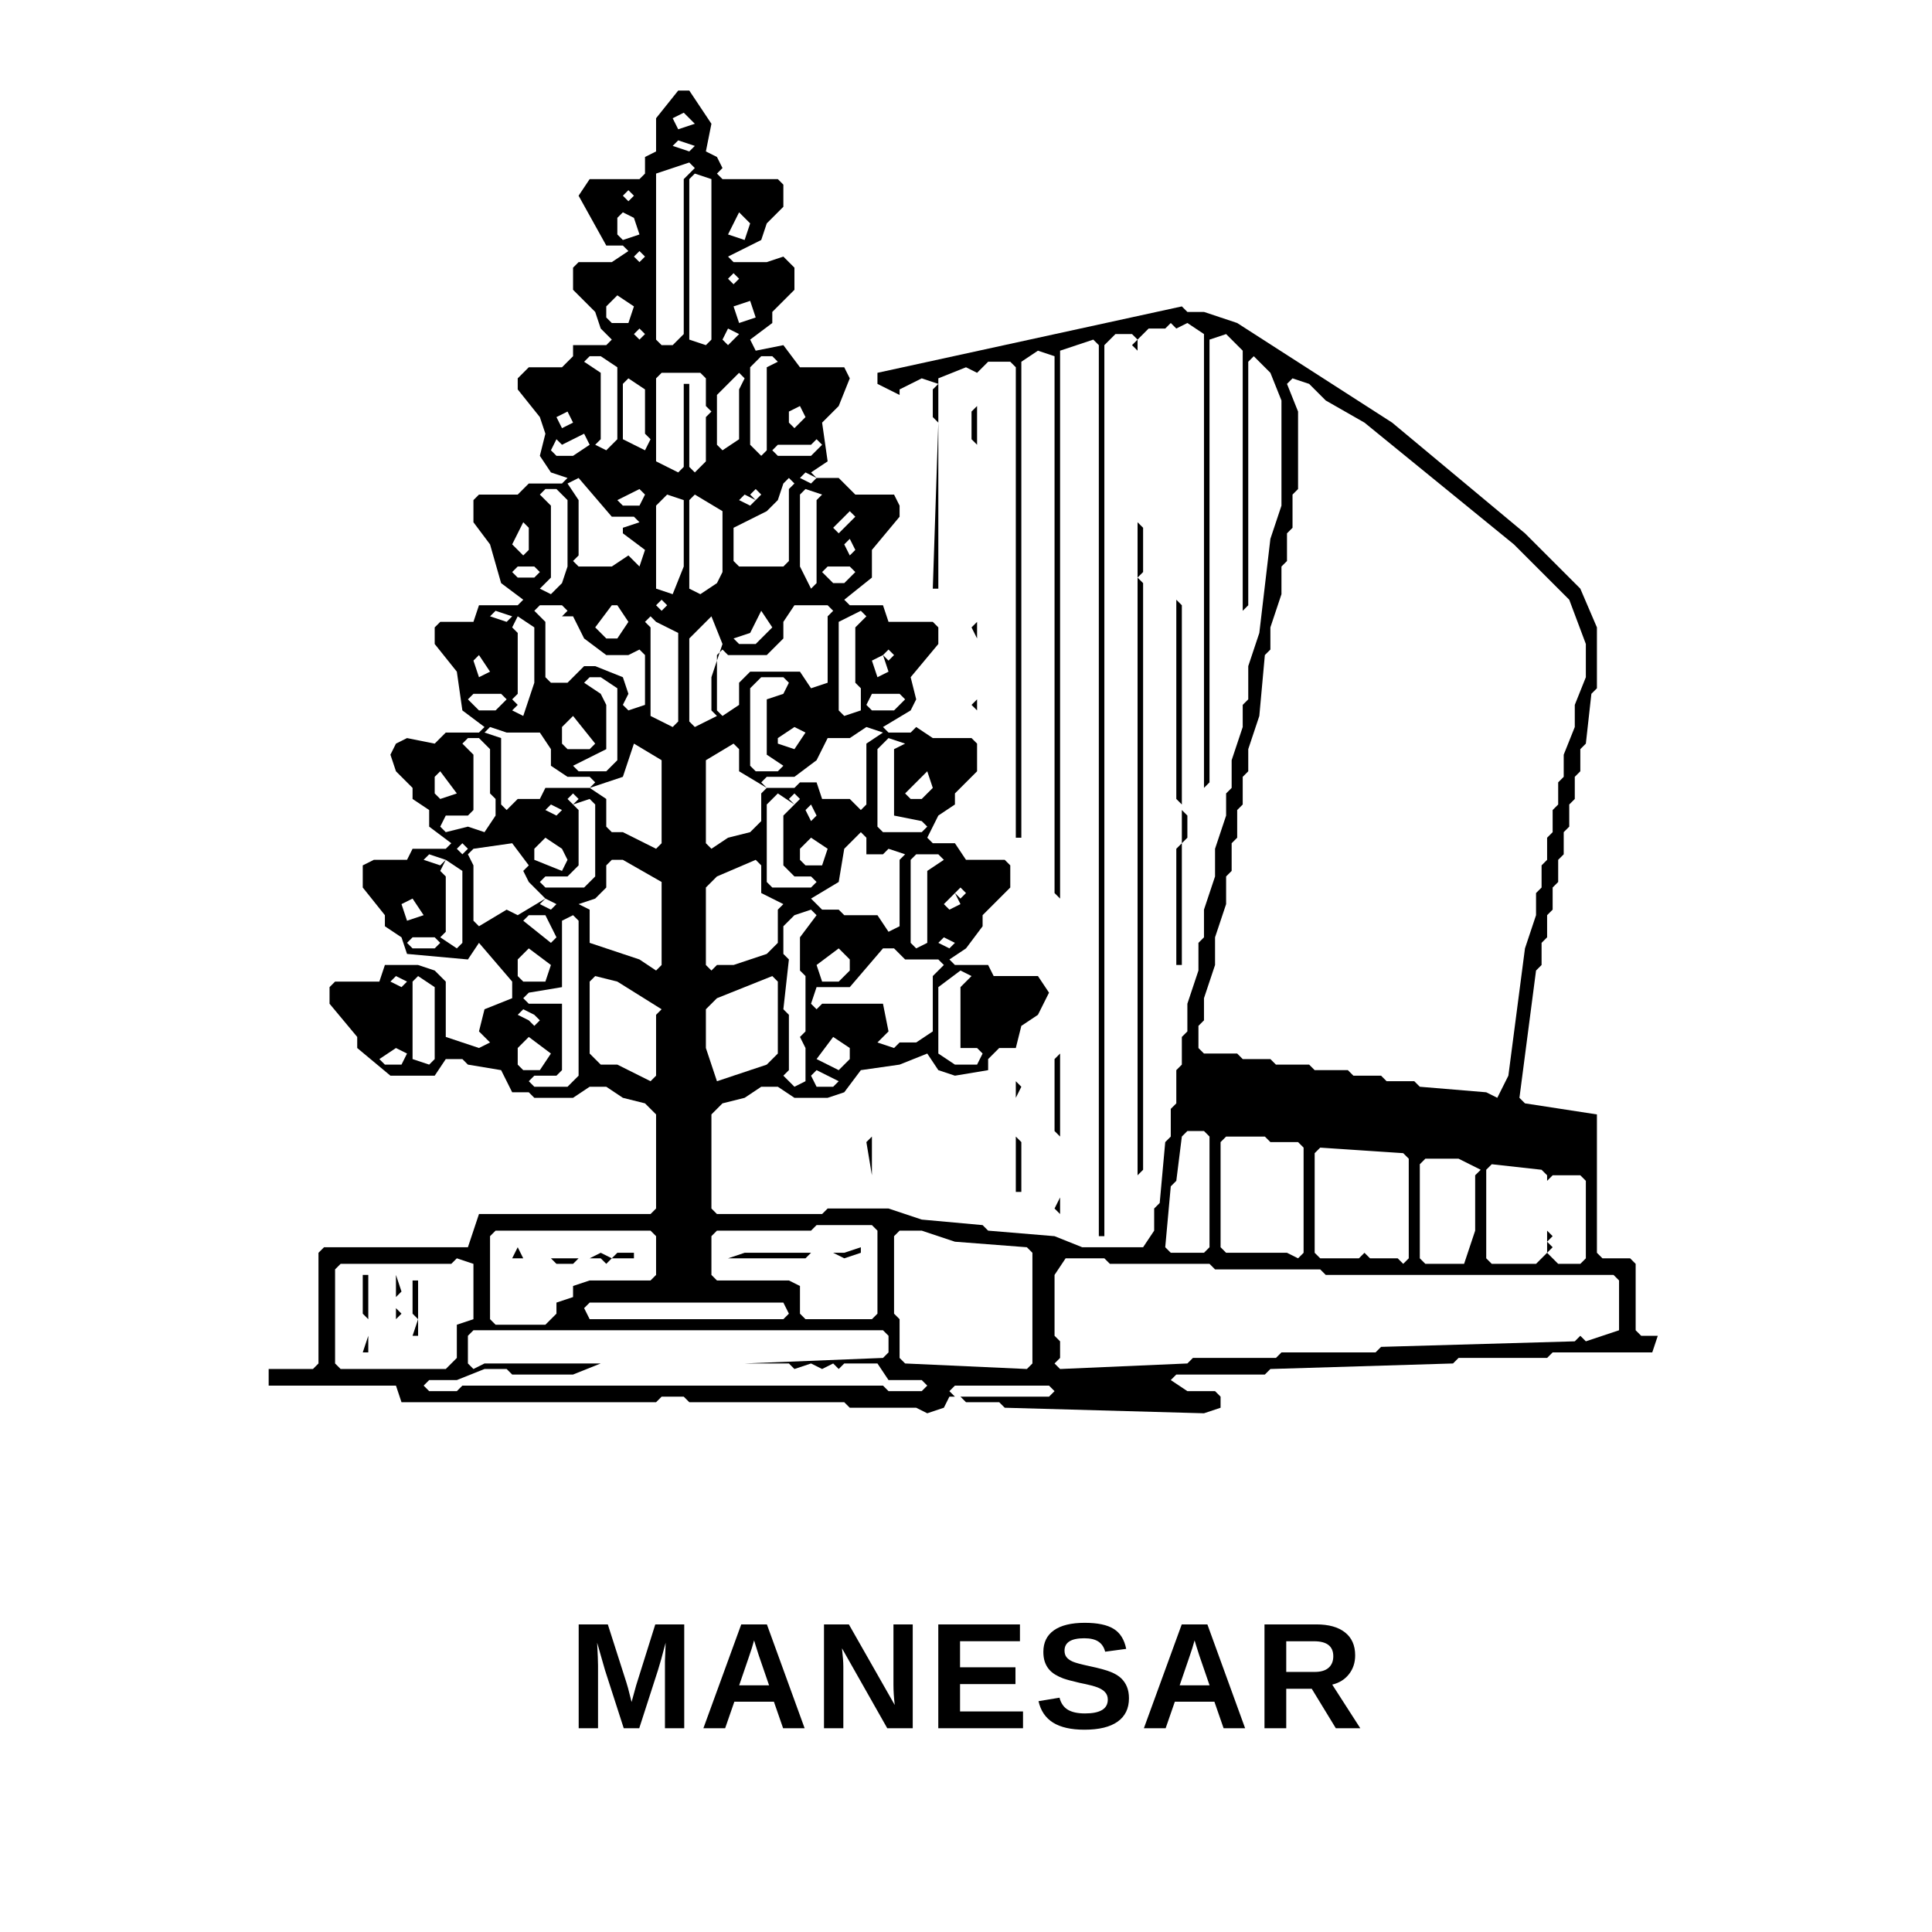
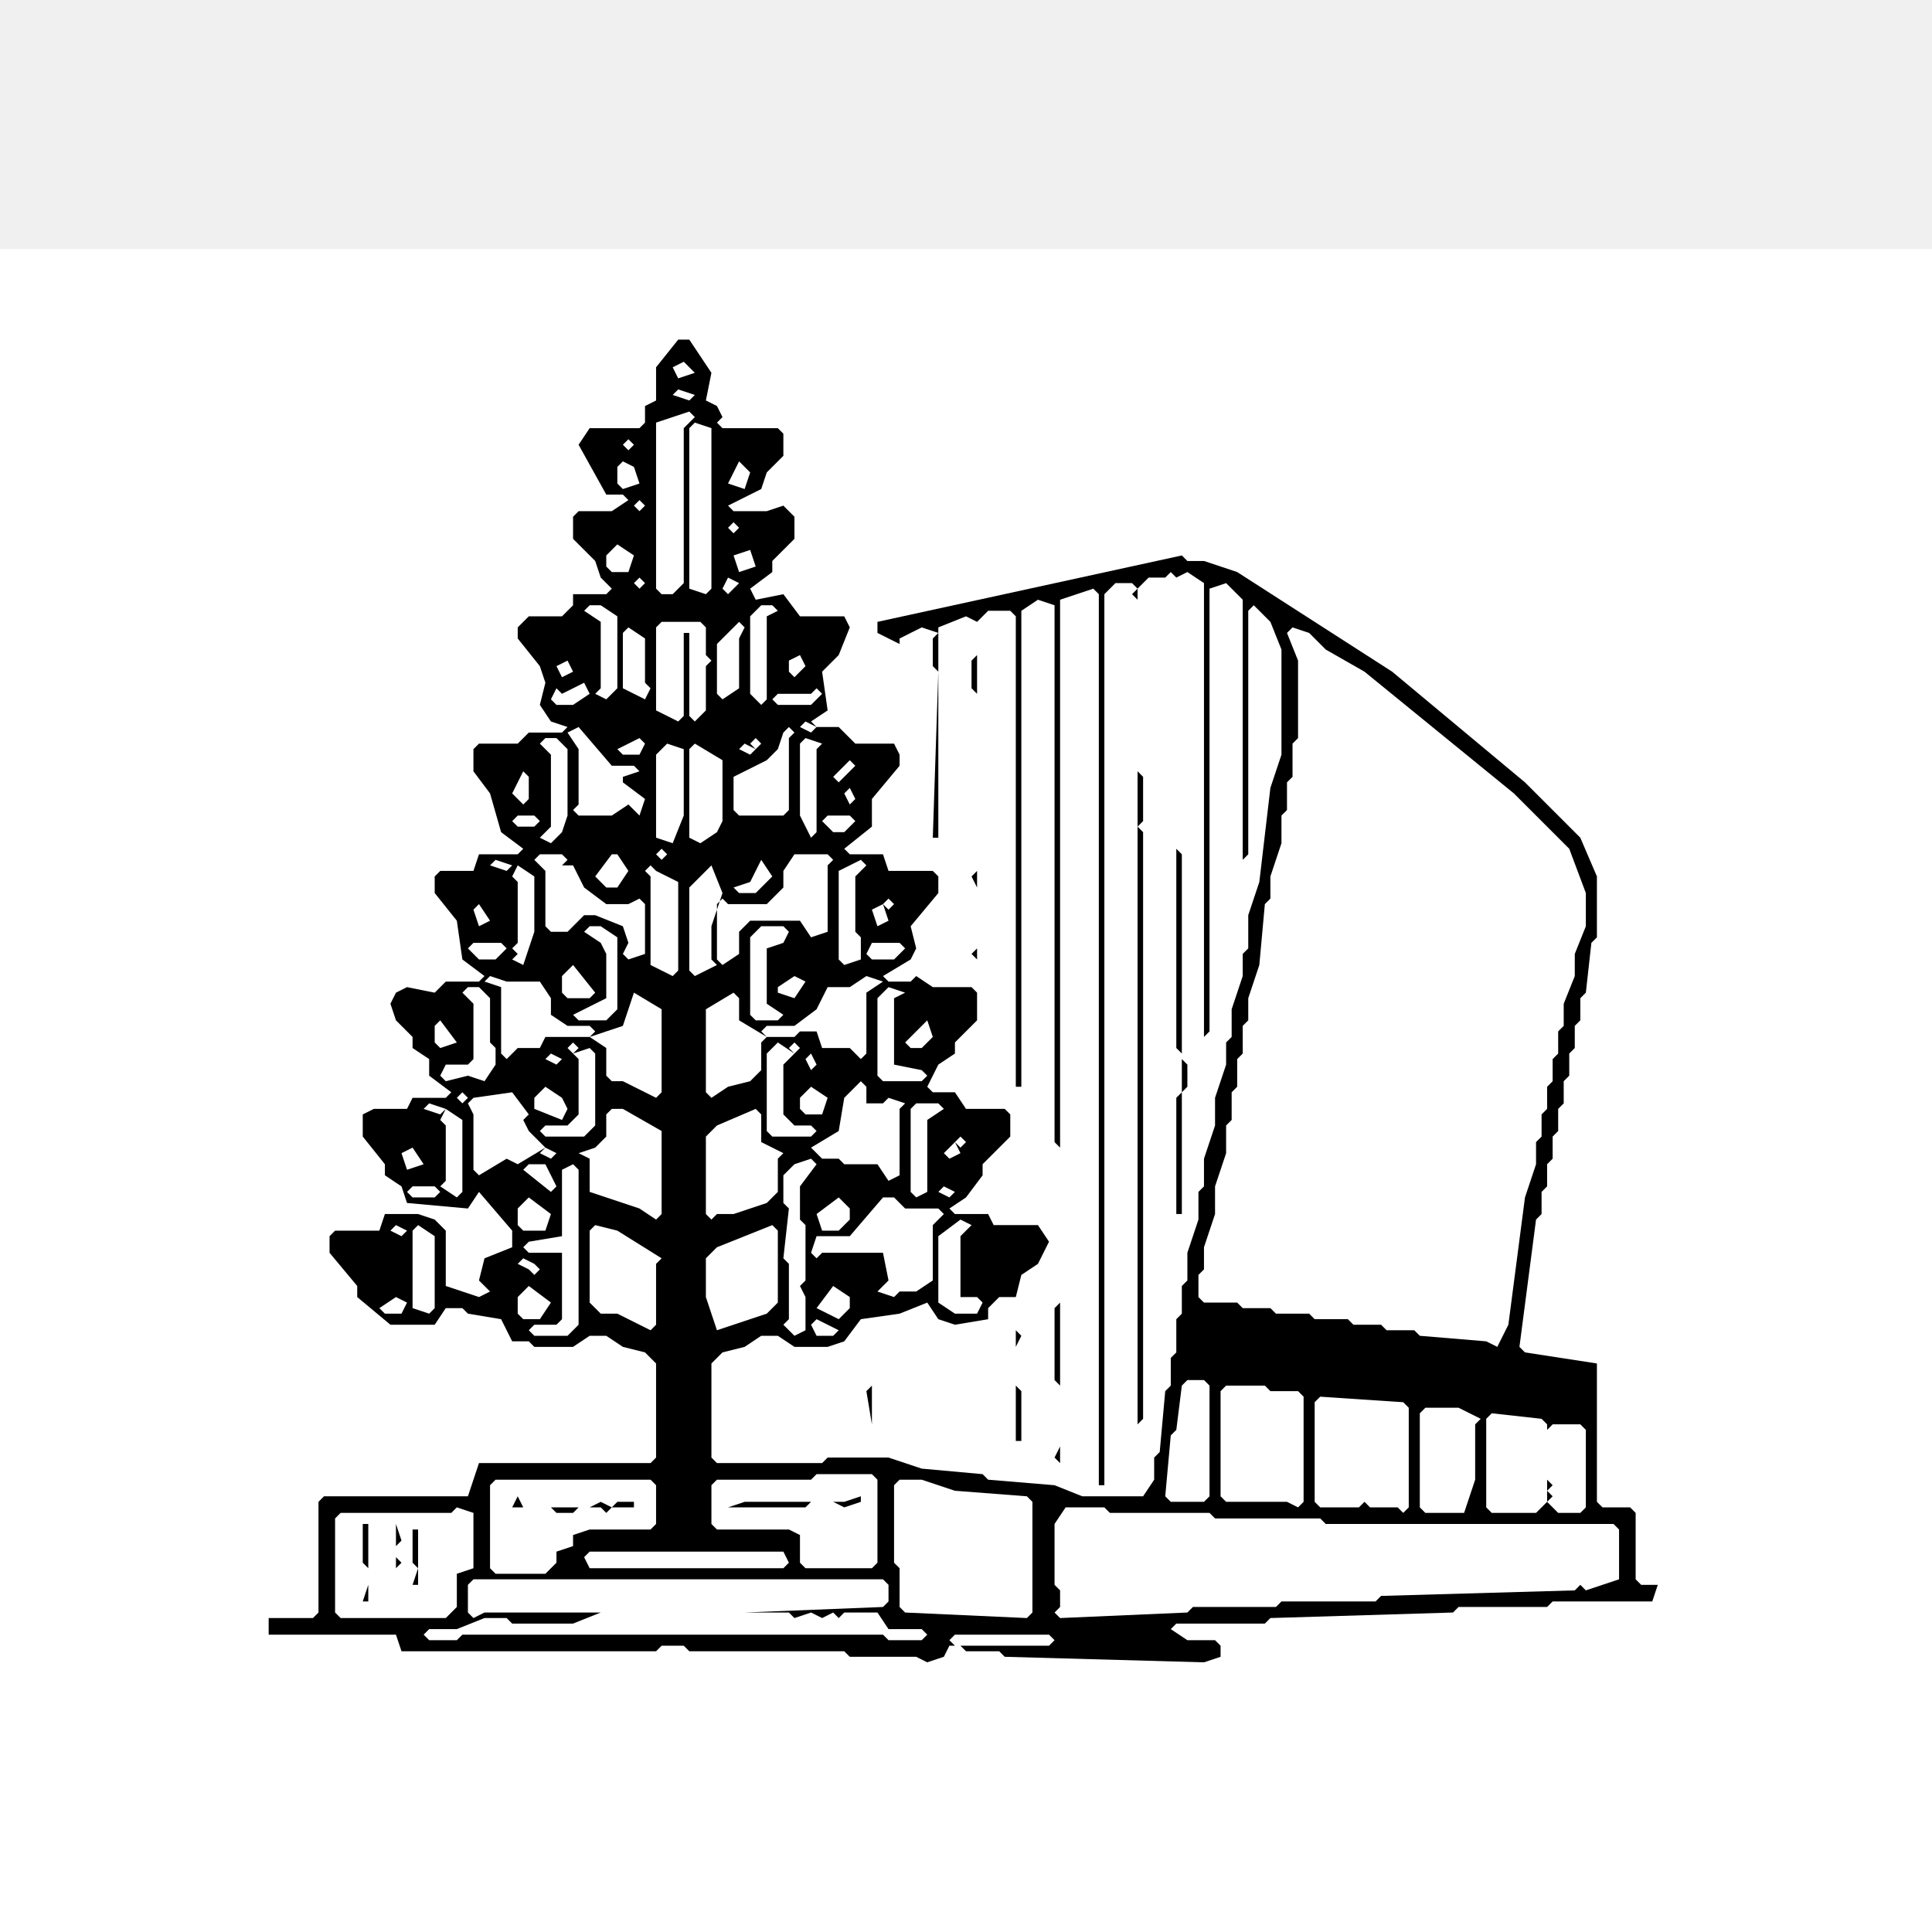
- <svg xmlns="http://www.w3.org/2000/svg" width="512" height="512" viewBox="0 0 512 512" role="img" aria-labelledby="title desc">
+ <svg xmlns="http://www.w3.org/2000/svg" width="512" height="512" viewBox="0 0 512 380" role="img" aria-labelledby="title desc">
  <rect width="512" height="512" fill="#fff" />
  <g transform="translate(71.2 24) scale(1.466667)">
    <path d="M 109 184 L 109 189 L 108 190 L 109 196 Z M 135 179 L 135 199 L 136 199 L 136 190 L 135 189 L 135 182 L 136 180 Z M 143 174 L 142 175 L 142 188 L 143 189 L 143 200 L 142 202 L 143 203 Z M 74 0 L 70 5 L 70 11 L 68 12 L 68 15 L 67 16 L 58 16 L 56 19 L 61 28 L 64 28 L 65 29 L 62 31 L 56 31 L 55 32 L 55 36 L 59 40 L 60 43 L 62 45 L 61 46 L 55 46 L 55 48 L 53 50 L 47 50 L 45 52 L 45 54 L 49 59 L 50 62 L 49 66 L 51 69 L 54 70 L 53 71 L 47 71 L 45 73 L 38 73 L 37 74 L 37 78 L 40 82 L 42 89 L 46 92 L 45 93 L 38 93 L 37 96 L 31 96 L 30 97 L 30 100 L 34 105 L 35 112 L 39 115 L 38 116 L 32 116 L 30 118 L 25 117 L 23 118 L 22 120 L 23 123 L 26 126 L 26 128 L 29 130 L 29 133 L 33 136 L 32 137 L 26 137 L 25 139 L 19 139 L 17 140 L 17 144 L 21 149 L 21 151 L 24 153 L 25 156 L 36 157 L 38 154 L 44 161 L 44 164 L 39 166 L 38 170 L 40 172 L 38 173 L 32 171 L 32 161 L 30 159 L 27 158 L 21 158 L 20 161 L 12 161 L 11 162 L 11 165 L 16 171 L 16 173 L 22 178 L 30 178 L 32 175 L 35 175 L 36 176 L 42 177 L 44 181 L 47 181 L 48 182 L 55 182 L 58 180 L 61 180 L 64 182 L 68 183 L 70 185 L 70 202 L 69 203 L 38 203 L 36 209 L 10 209 L 9 210 L 9 230 L 8 231 L 0 231 L 0 234 L 23 234 L 24 237 L 70 237 L 71 236 L 75 236 L 76 237 L 104 237 L 105 238 L 117 238 L 119 239 L 122 238 L 123 236 L 125 236 L 126 237 L 132 237 L 133 238 L 169 239 L 172 238 L 172 236 L 171 235 L 166 235 L 163 233 L 164 232 L 180 232 L 181 231 L 214 230 L 215 229 L 231 229 L 232 228 L 250 228 L 251 225 L 248 225 L 247 224 L 247 212 L 246 211 L 241 211 L 240 210 L 240 185 L 227 183 L 226 182 L 229 159 L 230 158 L 230 154 L 231 153 L 231 149 L 232 148 L 232 144 L 233 143 L 233 139 L 234 138 L 234 134 L 235 133 L 235 129 L 236 128 L 236 124 L 237 123 L 237 119 L 238 118 L 239 109 L 240 108 L 240 97 L 237 90 L 227 80 L 203 60 L 175 42 L 169 40 L 166 40 L 165 39 L 110 51 L 110 53 L 114 55 L 114 67 L 114 54 L 118 52 L 121 53 L 120 54 L 120 59 L 121 60 L 120 90 L 121 90 L 121 52 L 126 50 L 128 51 L 128 57 L 127 58 L 127 63 L 128 64 L 128 96 L 127 97 L 128 99 L 128 110 L 127 111 L 128 112 L 128 51 L 130 49 L 134 49 L 135 50 L 135 135 L 136 135 L 136 49 L 139 47 L 142 48 L 142 145 L 143 146 L 143 156 L 143 47 L 149 45 L 150 46 L 150 207 L 151 207 L 151 46 L 153 44 L 156 44 L 157 45 L 156 46 L 157 47 L 157 203 L 157 196 L 158 195 L 158 89 L 157 88 L 158 87 L 158 79 L 157 78 L 157 45 L 159 43 L 162 43 L 163 42 L 164 43 L 164 128 L 165 129 L 165 136 L 164 137 L 164 158 L 165 158 L 165 136 L 166 135 L 166 131 L 165 130 L 165 93 L 164 92 L 164 43 L 166 42 L 169 44 L 169 126 L 170 125 L 170 45 L 173 44 L 176 47 L 176 102 L 176 94 L 177 93 L 177 49 L 178 48 L 181 51 L 183 56 L 183 75 L 181 81 L 179 98 L 177 104 L 177 110 L 176 111 L 176 115 L 174 121 L 174 126 L 173 127 L 173 131 L 171 137 L 171 142 L 169 148 L 169 153 L 168 154 L 168 159 L 166 165 L 166 170 L 165 171 L 165 176 L 164 177 L 164 183 L 163 184 L 163 189 L 162 190 L 161 201 L 160 202 L 160 206 L 158 209 L 147 209 L 142 207 L 130 206 L 129 205 L 118 204 L 112 202 L 101 202 L 100 203 L 81 203 L 80 202 L 80 185 L 82 183 L 86 182 L 89 180 L 92 180 L 95 182 L 101 182 L 104 181 L 107 177 L 114 176 L 119 174 L 121 177 L 124 178 L 130 177 L 130 175 L 132 173 L 135 173 L 136 169 L 139 167 L 141 163 L 139 160 L 131 160 L 130 158 L 124 158 L 123 157 L 126 155 L 129 151 L 129 149 L 134 144 L 134 140 L 133 139 L 126 139 L 124 136 L 120 136 L 119 135 L 121 131 L 124 129 L 124 127 L 128 123 L 128 118 L 127 117 L 120 117 L 117 115 L 116 116 L 112 116 L 111 115 L 116 112 L 117 110 L 116 106 L 121 100 L 121 97 L 120 96 L 112 96 L 111 93 L 105 93 L 104 92 L 109 88 L 109 83 L 114 77 L 114 75 L 113 73 L 106 73 L 103 70 L 99 70 L 98 69 L 101 67 L 100 60 L 103 57 L 105 52 L 104 50 L 96 50 L 93 46 L 88 47 L 87 45 L 91 42 L 91 40 L 95 36 L 95 32 L 93 30 L 90 31 L 84 31 L 83 30 L 89 27 L 90 24 L 93 21 L 93 17 L 92 16 L 82 16 L 81 15 L 82 14 L 81 12 L 79 11 L 80 6 L 76 0 Z M 123 235 L 124 234 L 141 234 L 142 235 L 141 236 L 124 236 Z M 111 234 L 112 233 L 118 233 L 119 234 L 118 235 L 112 235 Z M 28 234 L 29 233 L 34 233 L 35 234 L 34 235 L 29 235 Z M 34 233 L 39 231 L 43 231 L 44 232 L 55 232 L 60 230 L 65 230 L 39 230 L 37 231 L 36 230 L 36 225 L 37 224 L 111 224 L 112 225 L 112 228 L 111 229 L 86 230 L 94 230 L 95 231 L 98 230 L 100 231 L 102 230 L 103 231 L 104 230 L 110 230 L 112 233 L 111 234 L 35 234 Z M 57 220 L 58 219 L 93 219 L 94 221 L 93 222 L 58 222 Z M 142 214 L 144 211 L 151 211 L 152 212 L 170 212 L 171 213 L 190 213 L 191 214 L 243 214 L 244 215 L 244 224 L 238 226 L 237 225 L 236 226 L 201 227 L 200 228 L 183 228 L 182 229 L 167 229 L 166 230 L 143 231 L 142 230 L 143 229 L 143 226 L 142 225 Z M 37 212 L 37 222 L 34 223 L 34 229 L 32 231 L 13 231 L 12 230 L 12 213 L 13 212 L 33 212 L 34 211 Z M 18 225 L 17 228 L 18 228 Z M 23 220 L 23 228 L 23 222 L 24 221 Z M 26 215 L 26 221 L 27 222 L 26 225 L 27 225 L 27 215 Z M 23 214 L 23 218 L 24 217 Z M 17 214 L 17 221 L 18 222 L 18 214 Z M 113 207 L 114 206 L 118 206 L 124 208 L 137 209 L 138 210 L 138 230 L 137 231 L 115 230 L 114 229 L 114 222 L 113 221 Z M 40 222 L 40 207 L 41 206 L 69 206 L 70 207 L 70 214 L 69 215 L 58 215 L 55 216 L 55 218 L 52 219 L 52 221 L 50 223 L 41 223 Z M 66 210 L 63 210 L 62 211 L 60 210 L 58 211 L 51 211 L 52 212 L 55 212 L 56 211 L 60 211 L 61 212 L 62 211 L 66 211 Z M 45 209 L 44 211 L 46 211 Z M 110 206 L 110 221 L 109 222 L 97 222 L 96 221 L 96 216 L 94 215 L 81 215 L 80 214 L 80 207 L 81 206 L 98 206 L 99 205 L 109 205 Z M 107 209 L 104 210 L 86 210 L 83 211 L 97 211 L 98 210 L 102 210 L 104 211 L 107 210 Z M 232 196 L 237 196 L 238 197 L 238 211 L 237 212 L 233 212 L 231 210 L 232 209 L 231 208 L 232 207 L 231 206 L 231 197 Z M 221 194 L 230 195 L 231 196 L 231 210 L 229 212 L 221 212 L 220 211 L 220 195 Z M 209 193 L 215 193 L 219 195 L 218 196 L 218 206 L 216 212 L 209 212 L 208 211 L 208 194 Z M 190 191 L 205 192 L 206 193 L 206 211 L 205 212 L 204 211 L 199 211 L 198 210 L 198 197 L 198 210 L 197 211 L 190 211 L 189 210 L 189 192 Z M 173 189 L 180 189 L 181 190 L 186 190 L 187 191 L 187 210 L 186 211 L 184 210 L 173 210 L 172 209 L 172 190 Z M 166 188 L 169 188 L 170 189 L 170 209 L 169 210 L 163 210 L 162 209 L 163 198 L 164 197 L 165 189 Z M 98 178 L 99 177 L 103 179 L 102 180 L 99 180 Z M 20 175 L 23 173 L 25 174 L 24 176 L 21 176 Z M 102 171 L 105 173 L 105 175 L 103 177 L 99 175 Z M 47 171 L 51 174 L 49 177 L 46 177 L 45 176 L 45 173 Z M 47 168 L 48 167 L 49 168 L 48 169 Z M 45 167 L 46 166 L 48 167 L 47 168 Z M 91 160 L 92 161 L 92 174 L 90 176 L 81 179 L 79 173 L 79 166 L 81 164 Z M 59 160 L 63 161 L 71 166 L 70 167 L 70 178 L 69 179 L 63 176 L 60 176 L 58 174 L 58 161 Z M 27 160 L 30 162 L 30 175 L 29 176 L 26 175 L 26 161 Z M 22 161 L 23 160 L 25 161 L 24 162 Z M 125 159 L 127 160 L 125 162 L 125 173 L 128 173 L 129 174 L 128 176 L 124 176 L 121 174 L 121 162 Z M 111 155 L 113 155 L 115 157 L 121 157 L 122 158 L 120 160 L 120 170 L 117 172 L 114 172 L 113 173 L 110 172 L 112 170 L 111 165 L 100 165 L 99 166 L 98 165 L 99 162 L 105 162 Z M 103 155 L 105 157 L 105 159 L 103 161 L 100 161 L 99 158 Z M 47 155 L 51 158 L 50 161 L 46 161 L 45 160 L 45 157 Z M 121 154 L 122 153 L 124 154 L 123 155 Z M 25 154 L 26 153 L 30 153 L 31 154 L 30 155 L 26 155 Z M 55 149 L 56 150 L 56 178 L 54 180 L 48 180 L 47 179 L 48 178 L 52 178 L 53 177 L 53 165 L 47 165 L 46 164 L 47 163 L 53 162 L 53 150 Z M 46 150 L 47 149 L 50 149 L 52 153 L 51 154 Z M 98 148 L 99 149 L 96 153 L 96 159 L 97 160 L 97 170 L 96 171 L 97 173 L 97 179 L 95 180 L 93 178 L 94 177 L 94 167 L 93 166 L 94 157 L 93 156 L 93 151 L 95 149 Z M 49 147 L 50 146 L 52 147 L 51 148 Z M 24 147 L 26 146 L 28 149 L 25 150 Z M 124 145 L 125 147 L 123 148 L 122 147 Z M 124 145 L 125 144 L 126 145 L 125 146 Z M 88 139 L 89 140 L 89 145 L 93 147 L 92 148 L 92 154 L 90 156 L 84 158 L 81 158 L 80 159 L 79 158 L 79 144 L 81 142 Z M 62 139 L 64 139 L 71 143 L 71 158 L 70 159 L 67 157 L 58 154 L 58 148 L 56 147 L 59 146 L 61 144 L 61 140 Z M 32 139 L 35 141 L 35 154 L 34 155 L 31 153 L 32 152 L 32 142 L 31 141 Z M 121 138 L 122 139 L 119 141 L 119 154 L 117 155 L 116 154 L 116 139 L 117 138 Z M 28 139 L 29 138 L 32 139 L 31 140 Z M 44 136 L 47 140 L 46 141 L 47 143 L 50 146 L 45 149 L 43 148 L 38 151 L 37 150 L 37 140 L 36 138 L 37 137 Z M 34 137 L 35 136 L 36 137 L 35 138 Z M 98 135 L 101 137 L 100 140 L 97 140 L 96 139 L 96 137 Z M 50 135 L 53 137 L 54 139 L 53 141 L 48 139 L 48 137 Z M 107 134 L 108 135 L 108 138 L 111 138 L 112 137 L 115 138 L 114 139 L 114 151 L 112 152 L 110 149 L 104 149 L 103 148 L 100 148 L 98 146 L 103 143 L 104 137 Z M 97 130 L 98 129 L 99 131 L 98 132 Z M 50 130 L 51 129 L 53 130 L 52 131 Z M 58 128 L 59 129 L 59 142 L 57 144 L 50 144 L 49 143 L 50 142 L 54 142 L 56 140 L 56 130 L 55 129 Z M 94 128 L 95 127 L 96 128 L 95 129 Z M 92 127 L 95 129 L 93 131 L 93 140 L 95 142 L 98 142 L 99 143 L 98 144 L 91 144 L 90 143 L 90 129 Z M 54 128 L 55 127 L 56 128 L 55 129 Z M 89 125 L 90 124 L 95 124 L 96 125 L 95 126 L 90 126 Z M 119 123 L 120 126 L 118 128 L 116 128 L 115 127 Z M 30 124 L 31 123 L 34 127 L 31 128 L 30 127 Z M 84 118 L 85 119 L 85 123 L 90 126 L 89 127 L 89 132 L 87 134 L 83 135 L 80 137 L 79 136 L 79 121 Z M 66 118 L 71 121 L 71 136 L 70 137 L 64 134 L 62 134 L 61 133 L 61 128 L 58 126 L 64 124 Z M 112 117 L 115 118 L 113 119 L 113 131 L 118 132 L 119 133 L 118 134 L 111 134 L 110 133 L 110 119 Z M 36 117 L 38 117 L 40 119 L 40 127 L 41 128 L 41 131 L 39 134 L 36 133 L 32 134 L 31 133 L 32 131 L 36 131 L 37 130 L 37 120 L 35 118 Z M 42 117 L 43 116 L 49 116 L 51 119 L 51 122 L 54 124 L 58 124 L 59 125 L 58 126 L 50 126 L 49 128 L 45 128 L 43 130 L 42 129 Z M 111 116 L 108 118 L 108 129 L 107 130 L 105 128 L 100 128 L 99 125 L 96 125 L 95 124 L 99 121 L 101 117 L 105 117 L 108 115 Z M 92 118 L 92 117 L 95 115 L 97 116 L 95 119 Z M 39 116 L 40 115 L 43 116 L 42 117 Z M 55 113 L 59 118 L 58 119 L 54 119 L 53 118 L 53 115 Z M 108 111 L 109 109 L 114 109 L 115 110 L 113 112 L 109 112 Z M 36 110 L 37 109 L 42 109 L 43 110 L 41 112 L 38 112 Z M 89 106 L 93 106 L 94 107 L 93 109 L 90 110 L 90 120 L 93 122 L 92 123 L 88 123 L 87 122 L 87 108 Z M 58 106 L 60 106 L 63 108 L 63 121 L 61 123 L 56 123 L 55 122 L 61 119 L 61 111 L 60 109 L 57 107 Z M 109 103 L 111 102 L 112 105 L 110 106 Z M 37 103 L 38 102 L 40 105 L 38 106 Z M 111 102 L 112 101 L 113 102 L 112 103 Z M 70 96 L 74 98 L 74 114 L 73 115 L 69 113 L 69 97 Z M 80 95 L 82 100 L 80 106 L 80 112 L 81 113 L 77 115 L 76 114 L 76 99 Z M 68 96 L 69 95 L 70 96 L 69 97 Z M 45 95 L 48 97 L 48 107 L 46 113 L 44 112 L 45 111 L 44 110 L 45 109 L 45 98 L 44 97 Z M 107 94 L 108 95 L 106 97 L 106 107 L 107 108 L 107 112 L 104 113 L 103 112 L 103 96 Z M 89 94 L 91 97 L 88 100 L 85 100 L 84 99 L 87 98 Z M 40 95 L 41 94 L 44 95 L 43 96 Z M 101 93 L 102 94 L 101 95 L 101 107 L 98 108 L 96 105 L 87 105 L 85 107 L 85 111 L 82 113 L 81 112 L 81 102 L 82 101 L 83 102 L 90 102 L 93 99 L 93 96 L 95 93 Z M 62 93 L 63 93 L 65 96 L 63 99 L 61 99 L 59 97 Z M 48 94 L 49 93 L 53 93 L 54 94 L 53 95 L 55 95 L 57 99 L 61 102 L 65 102 L 67 101 L 68 102 L 68 111 L 65 112 L 64 111 L 65 109 L 64 106 L 59 104 L 57 104 L 54 107 L 51 107 L 50 106 L 50 96 Z M 70 93 L 71 92 L 72 93 L 71 94 Z M 100 87 L 101 86 L 105 86 L 106 87 L 104 89 L 102 89 Z M 44 87 L 45 86 L 48 86 L 49 87 L 48 88 L 45 88 Z M 104 82 L 105 81 L 106 83 L 105 84 Z M 102 79 L 103 78 L 104 79 L 103 80 Z M 46 78 L 47 79 L 47 83 L 46 84 L 44 82 Z M 103 78 L 104 77 L 105 78 L 104 79 Z M 104 77 L 105 76 L 106 77 L 105 78 Z M 85 74 L 86 73 L 88 74 L 87 75 Z M 77 73 L 82 76 L 82 87 L 81 89 L 78 91 L 76 90 L 76 74 Z M 72 73 L 75 74 L 75 86 L 73 91 L 70 90 L 70 75 Z M 97 72 L 100 73 L 99 74 L 99 89 L 98 90 L 96 86 L 96 73 Z M 87 73 L 88 72 L 89 73 L 88 74 Z M 68 73 L 67 75 L 64 75 L 63 74 L 67 72 Z M 50 72 L 52 72 L 54 74 L 54 86 L 53 89 L 51 91 L 49 90 L 51 88 L 51 75 L 49 73 Z M 93 71 L 94 72 L 94 85 L 93 86 L 85 86 L 84 85 L 84 79 L 90 76 L 92 74 Z M 93 71 L 94 70 L 95 71 L 94 72 Z M 56 70 L 62 77 L 66 77 L 67 78 L 64 79 L 64 80 L 68 83 L 67 86 L 65 84 L 62 86 L 56 86 L 55 85 L 56 84 L 56 74 L 54 71 Z M 96 70 L 97 69 L 99 70 L 98 71 Z M 91 65 L 92 64 L 98 64 L 99 65 L 98 66 L 92 66 Z M 98 64 L 99 63 L 100 64 L 99 65 Z M 58 64 L 55 66 L 52 66 L 51 65 L 52 63 L 53 64 L 57 62 Z M 52 59 L 54 58 L 55 60 L 53 61 Z M 94 60 L 94 58 L 96 57 L 97 59 L 95 61 Z M 185 52 L 188 53 L 191 56 L 198 60 L 225 82 L 235 92 L 238 100 L 238 106 L 236 111 L 236 115 L 234 120 L 234 124 L 233 125 L 233 129 L 232 130 L 232 134 L 231 135 L 231 139 L 230 140 L 230 144 L 229 145 L 229 149 L 227 155 L 224 178 L 222 182 L 220 181 L 208 180 L 207 179 L 202 179 L 201 178 L 196 178 L 195 177 L 189 177 L 188 176 L 182 176 L 181 175 L 176 175 L 175 174 L 169 174 L 168 173 L 168 169 L 169 168 L 169 164 L 171 158 L 171 153 L 173 147 L 173 142 L 174 141 L 174 136 L 175 135 L 175 130 L 176 129 L 176 124 L 177 123 L 177 119 L 179 113 L 180 102 L 181 101 L 181 97 L 183 91 L 183 86 L 184 85 L 184 80 L 185 79 L 185 73 L 186 72 L 186 58 L 184 53 Z M 65 52 L 68 54 L 68 62 L 69 63 L 68 65 L 64 63 L 64 53 Z M 85 51 L 86 52 L 85 54 L 85 63 L 82 65 L 81 64 L 81 55 Z M 71 51 L 78 51 L 79 52 L 79 57 L 80 58 L 79 59 L 79 67 L 77 69 L 76 68 L 76 53 L 75 53 L 75 68 L 74 69 L 70 67 L 70 52 Z M 91 48 L 92 49 L 90 50 L 90 65 L 89 66 L 87 64 L 87 50 L 89 48 Z M 58 48 L 60 48 L 63 50 L 63 63 L 61 65 L 59 64 L 60 63 L 60 51 L 57 49 Z M 82 45 L 83 43 L 85 44 L 83 46 Z M 66 44 L 67 43 L 68 44 L 67 45 Z M 84 39 L 87 38 L 88 41 L 85 42 Z M 63 37 L 66 39 L 65 42 L 62 42 L 61 41 L 61 39 Z M 83 34 L 84 33 L 85 34 L 84 35 Z M 66 30 L 67 29 L 68 30 L 67 31 Z M 85 22 L 87 24 L 86 27 L 83 26 Z M 63 23 L 64 22 L 66 23 L 67 26 L 64 27 L 63 26 Z M 64 19 L 65 18 L 66 19 L 65 20 Z M 77 15 L 80 16 L 80 45 L 79 46 L 76 45 L 76 16 Z M 76 13 L 77 14 L 75 16 L 75 44 L 73 46 L 71 46 L 70 45 L 70 15 Z M 73 10 L 74 9 L 77 10 L 76 11 Z M 73 5 L 75 4 L 77 6 L 74 7 Z" fill="#000" fill-rule="evenodd" clip-rule="evenodd" />
  </g>
-   <text x="256" y="458" text-anchor="middle" fill="#000" font-family="Arial, Helvetica, sans-serif" font-size="40" font-weight="700" letter-spacing="1.4">MANESAR</text>
</svg>
